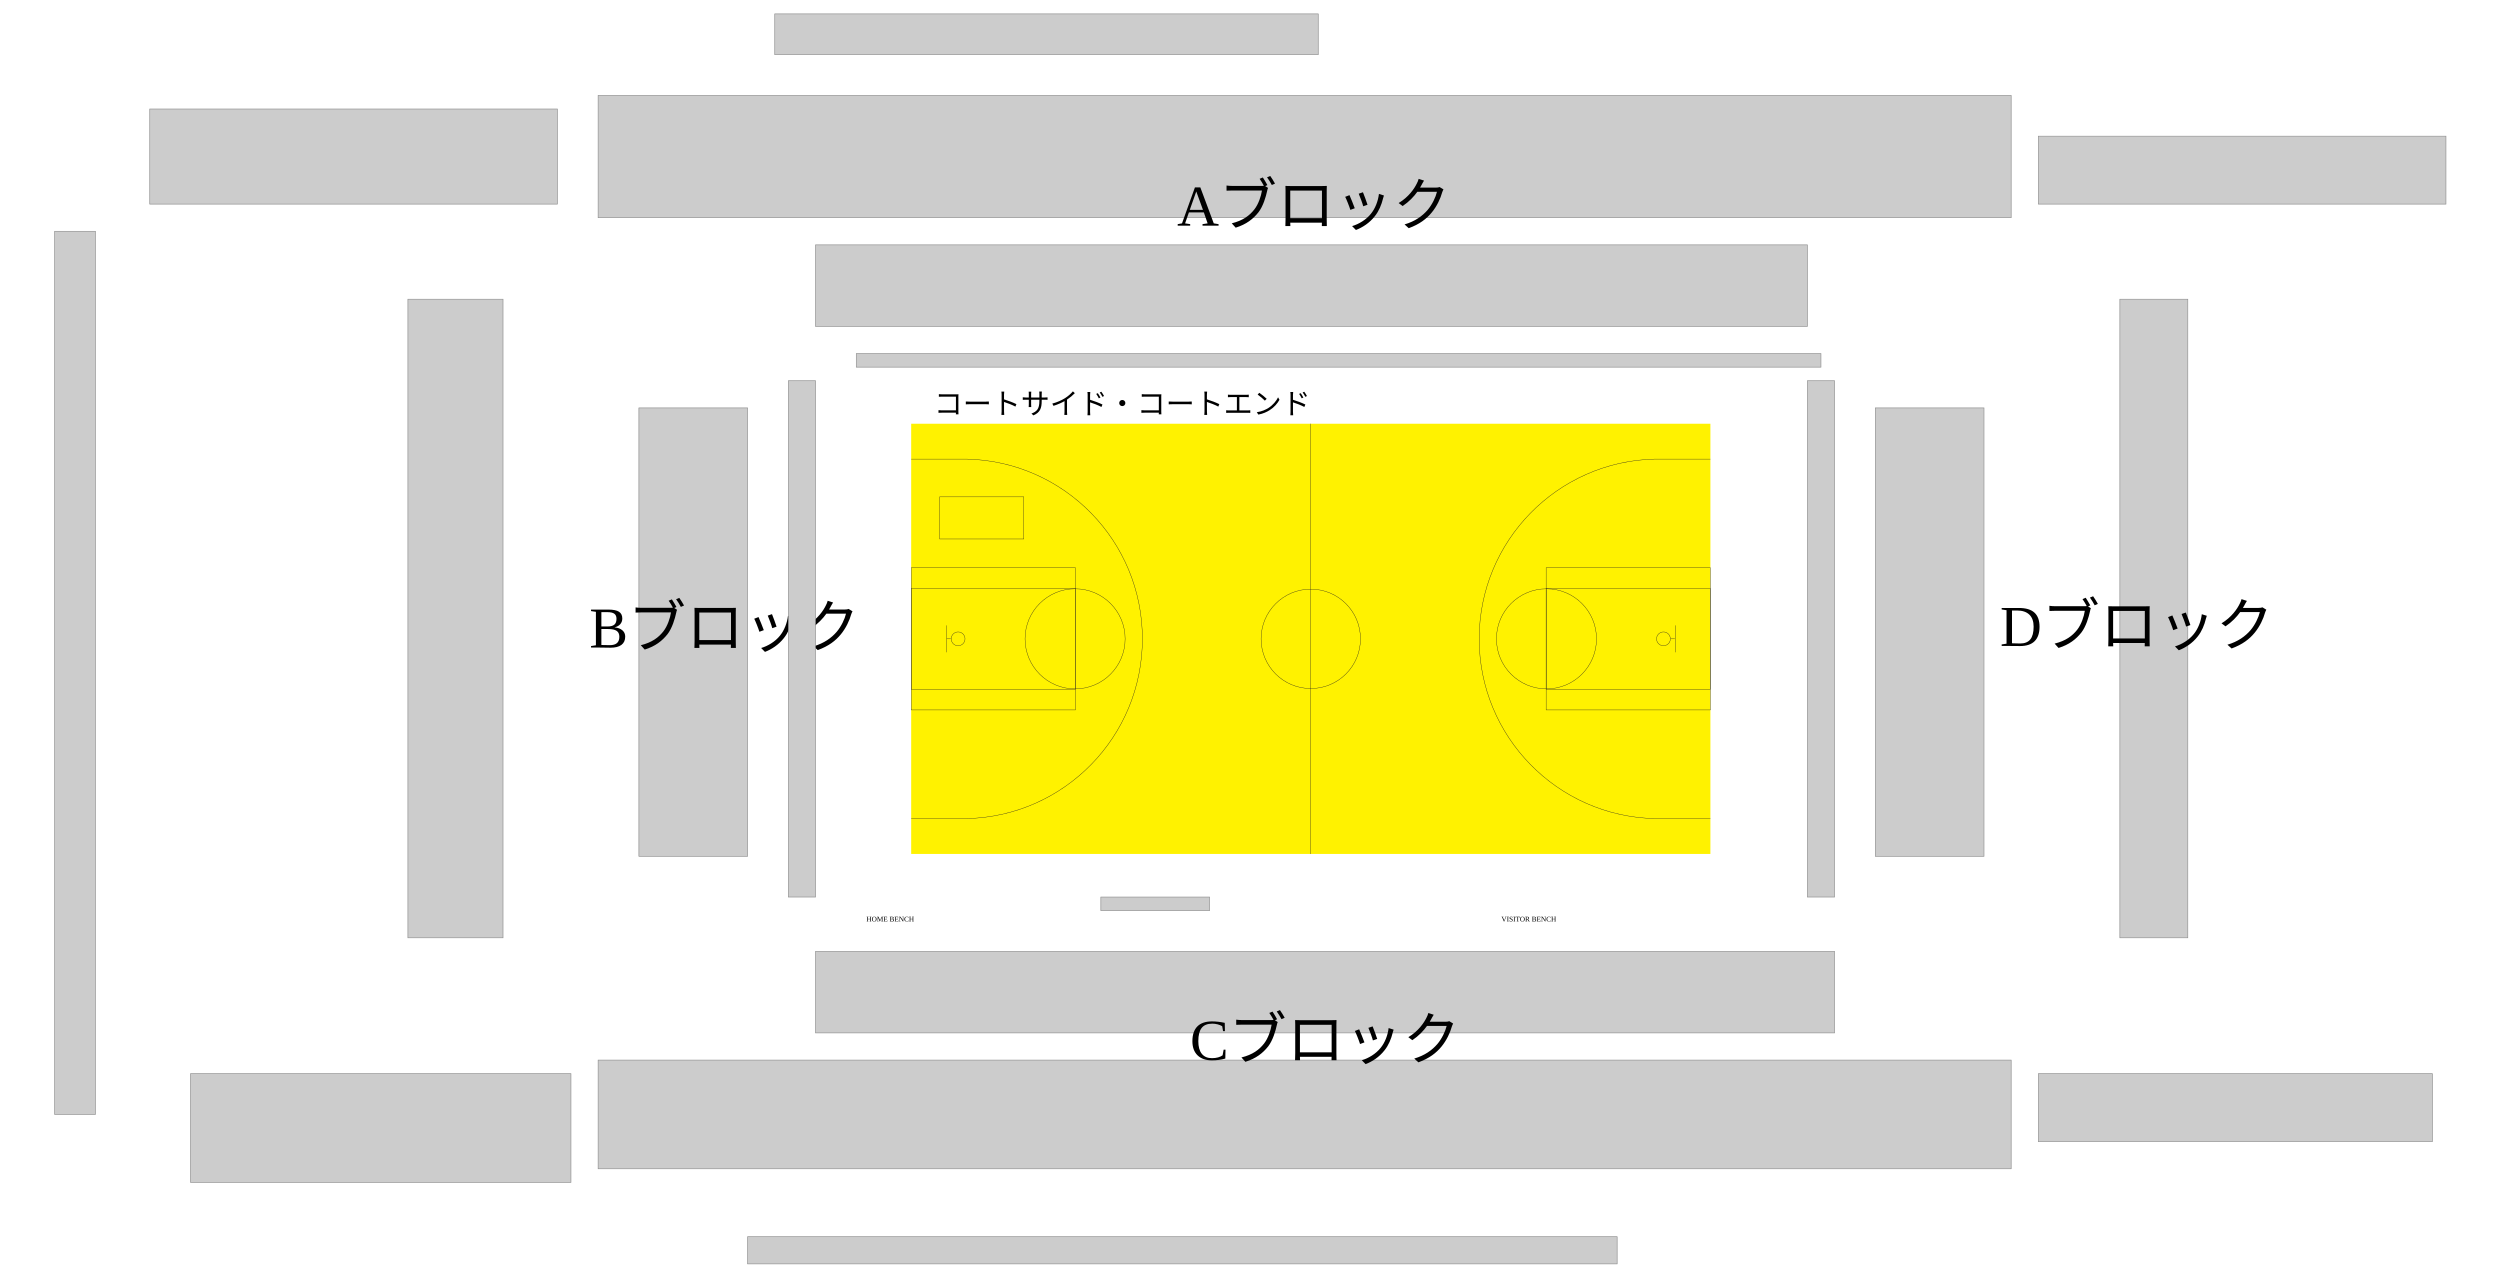
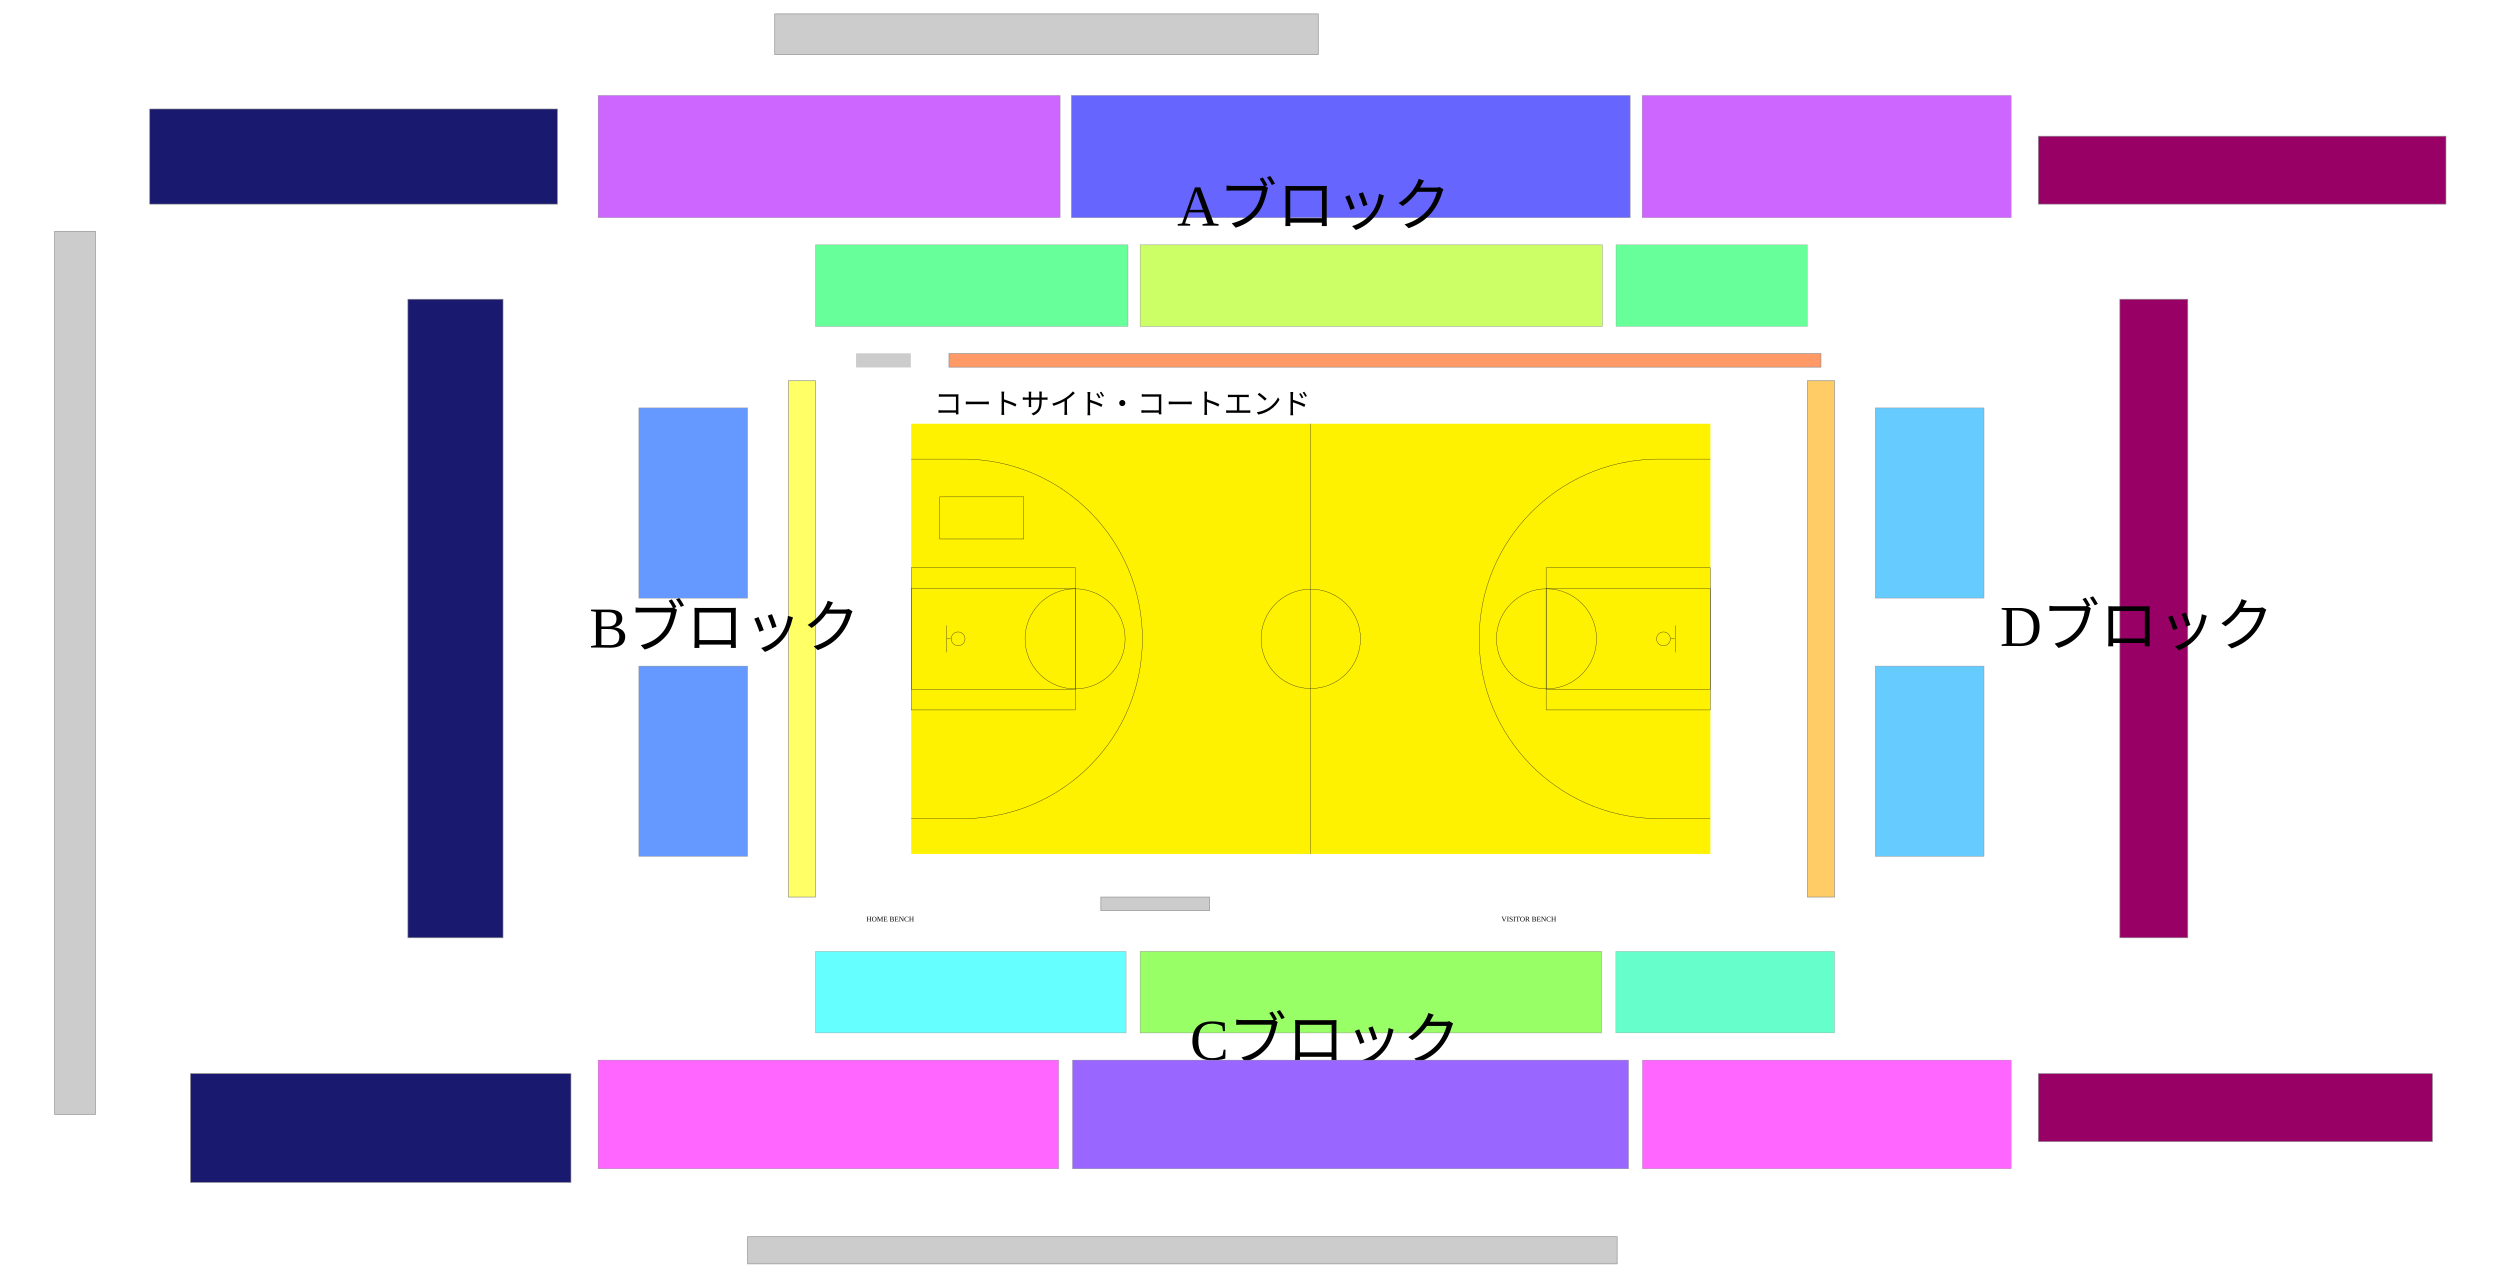
<svg xmlns="http://www.w3.org/2000/svg" version="1.1" width="4140" height="2115" viewBox="22 22 4140 2115" id="svg2">
  <defs id="defs23900">
-     <clipPath clipPathUnits="userSpaceOnUse" id="clipPath18442">
+     <clipPath id="clipPath18442">
      <path d="m 0,2001.26 2568.189,0 L 2568.189,0 0,0 0,2001.26 z" id="path18444" />
    </clipPath>
-     <clipPath clipPathUnits="userSpaceOnUse" id="clipPath18442-7">
+     <clipPath id="clipPath18442-7">
      <path d="m 0,2001.26 2568.189,0 L 2568.189,0 0,0 0,2001.26 z" id="path18444-1" />
    </clipPath>
  </defs>
-   <path d="m 2854.413,1436.13 -1323.492,0 0,-712.419 1323.492,0 0,712.419 z" style="fill:#fff200;fill-opacity:1;fill-rule:nonzero;stroke:none" id="path18412-9" />
-   <path id="path18436" style="fill:none;stroke:#231f20;stroke-width:0.571;stroke-linecap:butt;stroke-linejoin:miter;stroke-miterlimit:10;stroke-opacity:1;stroke-dasharray:none" d="m 2192.666,723.618 0,712.607" />
-   <path id="path18448-4" style="fill:none;stroke:#231f20;stroke-width:0.571;stroke-linecap:butt;stroke-linejoin:miter;stroke-miterlimit:10;stroke-opacity:1;stroke-dasharray:none" d="m 2274.953,1079.923 c 0,45.444 -36.841,82.29 -82.287,82.29 -45.447,0 -82.29,-36.845 -82.29,-82.29 0,-45.451 36.843,-82.292 82.29,-82.292 45.447,0 82.287,36.841 82.287,82.292 z" />
-   <path d="m 2582.4,1197.641 272.013,0 0,-235.444 -272.013,0 0,235.444 z" style="fill:none;stroke:#231f20;stroke-width:0.571;stroke-linecap:butt;stroke-linejoin:miter;stroke-miterlimit:10;stroke-opacity:1;stroke-dasharray:none" id="path18450-9" />
-   <path d="m 2582.4,1163.354 272.013,0 0,-166.869 -272.013,0 0,166.869 z" style="fill:none;stroke:#231f20;stroke-width:0.571;stroke-linecap:butt;stroke-linejoin:miter;stroke-miterlimit:10;stroke-opacity:1;stroke-dasharray:none" id="path18452-5" />
-   <path id="path18456-0" style="fill:none;stroke:#231f20;stroke-width:0.571;stroke-linecap:butt;stroke-linejoin:miter;stroke-miterlimit:10;stroke-opacity:1;stroke-dasharray:none" d="m 2500.111,1079.923 c 0,45.762 37.099,82.861 82.861,82.861 45.764,0 82.861,-37.099 82.861,-82.861 0,-45.767 -37.097,-82.866 -82.861,-82.866 -45.762,0 -82.861,37.099 -82.861,82.866 z" />
-   <g id="g18458-9" transform="matrix(2.28582,0,0,-2.28582,2765.266,1079.923)">
-     <path d="m 0,0 c 0,-2.762 2.238,-5 5,-5 2.762,0 5,2.238 5,5 C 10,2.762 7.762,5.002 5,5.002 2.238,5.002 0,2.762 0,0 z" style="fill:none;stroke:#231f20;stroke-width:0.25;stroke-linecap:butt;stroke-linejoin:miter;stroke-miterlimit:10;stroke-opacity:1;stroke-dasharray:none" id="path18460-3" />
-   </g>
-   <path id="path18464-0" style="fill:none;stroke:#231f20;stroke-width:0.571;stroke-linecap:butt;stroke-linejoin:miter;stroke-miterlimit:10;stroke-opacity:1;stroke-dasharray:none" d="m 2854.413,782.284 -92.576,0 c -161,3.943 -290.299,135.684 -290.299,297.639 0,161.946 129.3,293.687 290.299,297.634 l 92.576,0" />
-   <g id="g18466-7" transform="matrix(2.28582,0,0,-2.28582,2796.124,1057.632)">
-     <path d="M 0,0 0,-19.502" style="fill:none;stroke:#231f20;stroke-width:0.25;stroke-linecap:butt;stroke-linejoin:miter;stroke-miterlimit:10;stroke-opacity:1;stroke-dasharray:none" id="path18468-5" />
-   </g>
-   <g id="g18470-7" transform="matrix(2.28582,0,0,-2.28582,2795.553,1079.923)">
-     <path d="M 0,0 -3,0" style="fill:none;stroke:#231f20;stroke-width:0.25;stroke-linecap:butt;stroke-linejoin:miter;stroke-miterlimit:10;stroke-opacity:1;stroke-dasharray:none" id="path18472-5" />
-   </g>
-   <path d="m 1717.446,914.538 -139.435,0 0,-69.718 139.435,0 0,69.718 z" style="fill:none;stroke:#231f20;stroke-width:0.571;stroke-linecap:butt;stroke-linejoin:miter;stroke-miterlimit:10;stroke-opacity:1;stroke-dasharray:none" id="path18474-0" />
-   <path d="m 1802.933,1197.641 -272.013,0 0,-235.444 272.013,0 0,235.444 z" style="fill:none;stroke:#231f20;stroke-width:0.571;stroke-linecap:butt;stroke-linejoin:miter;stroke-miterlimit:10;stroke-opacity:1;stroke-dasharray:none" id="path18476-6" />
-   <path d="m 1802.933,1163.354 -272.013,0 0,-166.869 272.013,0 0,166.869 z" style="fill:none;stroke:#231f20;stroke-width:0.571;stroke-linecap:butt;stroke-linejoin:miter;stroke-miterlimit:10;stroke-opacity:1;stroke-dasharray:none" id="path18478-4" />
-   <path id="path18482-8" style="fill:none;stroke:#231f20;stroke-width:0.571;stroke-linecap:butt;stroke-linejoin:miter;stroke-miterlimit:10;stroke-opacity:1;stroke-dasharray:none" d="m 1885.223,1079.923 c 0,45.762 -37.097,82.861 -82.861,82.861 -45.764,0 -82.861,-37.099 -82.861,-82.861 0,-45.767 37.097,-82.866 82.861,-82.866 45.764,0 82.861,37.099 82.861,82.866 z" />
-   <g id="g18484-4" transform="matrix(2.28582,0,0,-2.28582,1620.068,1079.923)">
-     <path d="m 0,0 c 0,-2.762 -2.238,-5 -5,-5 -2.761,0 -5,2.238 -5,5 0,2.764 2.239,5.002 5,5.002 2.762,0 5,-2.238 5,-5.002 z" style="fill:none;stroke:#231f20;stroke-width:0.25;stroke-linecap:butt;stroke-linejoin:miter;stroke-miterlimit:10;stroke-opacity:1;stroke-dasharray:none" id="path18486-0" />
-   </g>
-   <path id="path18490-6" style="fill:none;stroke:#231f20;stroke-width:0.571;stroke-linecap:butt;stroke-linejoin:miter;stroke-miterlimit:10;stroke-opacity:1;stroke-dasharray:none" d="m 1530.92,782.284 92.576,0 c 161,3.943 290.299,135.684 290.299,297.639 0,161.946 -129.3,293.687 -290.299,297.634 l -92.576,0" />
-   <g id="g18492-2" transform="matrix(2.28582,0,0,-2.28582,1589.209,1057.632)">
-     <path d="M 0,0 0,-19.502" style="fill:none;stroke:#231f20;stroke-width:0.25;stroke-linecap:butt;stroke-linejoin:miter;stroke-miterlimit:10;stroke-opacity:1;stroke-dasharray:none" id="path18494-4" />
-   </g>
-   <g id="g18496-7" transform="matrix(2.28582,0,0,-2.28582,1589.78,1079.923)">
-     <path d="M 0,0 3,0" style="fill:none;stroke:#231f20;stroke-width:0.25;stroke-linecap:butt;stroke-linejoin:miter;stroke-miterlimit:10;stroke-opacity:1;stroke-dasharray:none" id="path18498-4" />
-   </g>
-   <rect style="fill:#cccccc;stroke:#888888" id="rect12200" y="405" x="112.5" height="1462.5" width="67.5" />
-   <text x="1496.25" y="1548" id="text23766" style="text-anchor:middle;fill:#000000">HOME BENCH</text>
-   <text x="2553.75" y="1548" id="text23768" style="text-anchor:middle;fill:#000000">VISITOR BENCH</text>
-   <g id="g33579">
-     <rect width="1642.5" height="135" x="1372.5" y="427.5" id="rect1151" style="fill:#cccccc;stroke:#888888" />
-     <rect width="2340" height="202.5" x="1012.5" y="180" id="rect3378" style="fill:#cccccc;stroke:#888888" />
-     <rect width="900" height="67.5" x="1305" y="45" id="rect7220" style="fill:#cccccc;stroke:#888888" />
-     <text id="text33503" y="395.667" x="1971.333" style="font-size:96px;line-height:1000%;fill:#000000;stroke:none" xml:space="preserve">Aブロック</text>
-   </g>
-   <g id="g33612">
-     <rect width="1687.5" height="135" x="1372.5" y="1597.5" id="rect13092" style="fill:#cccccc;stroke:#888888" />
-     <rect width="2340" height="180" x="1012.5" y="1777.5" id="rect15379" style="fill:#cccccc;stroke:#888888" />
-     <rect width="1440" height="45" x="1260" y="2070" id="rect19241" style="fill:#cccccc;stroke:#888888" />
-     <text xml:space="preserve" style="font-size:96px;line-height:1000%;fill:#000000;stroke:none" x="1992.667" y="1777" id="text33511">Cブロック</text>
-   </g>
-   <g id="g33619">
-     <rect width="180" height="742.5" x="1080" y="697.5" id="rect7792" style="fill:#cccccc;stroke:#888888" />
-     <rect width="675" height="157.5" x="270" y="202.5" id="rect8999" style="fill:#cccccc;stroke:#888888" />
-     <g id="b11">
-       <rect style="fill:#cccccc;stroke:#888888" id="rect9961" y="517.5" x="697.5" height="1057.5" width="157.5" />
+   <g id="layer4" style="display:inline">
+     <path d="m 2854.413,1436.13 -1323.492,0 0,-712.419 1323.492,0 0,712.419 z" id="path18412-9" style="fill:#fff200;fill-opacity:1;fill-rule:nonzero;stroke:none" />
+     <path d="m 2192.666,723.618 0,712.607" id="path18436" style="fill:none;stroke:#231f20;stroke-width:0.571;stroke-linecap:butt;stroke-linejoin:miter;stroke-miterlimit:10;stroke-opacity:1;stroke-dasharray:none" />
+     <path d="m 2274.953,1079.923 c 0,45.444 -36.841,82.29 -82.287,82.29 -45.447,0 -82.29,-36.845 -82.29,-82.29 0,-45.451 36.843,-82.292 82.29,-82.292 45.447,0 82.287,36.841 82.287,82.292 z" id="path18448-4" style="fill:none;stroke:#231f20;stroke-width:0.571;stroke-linecap:butt;stroke-linejoin:miter;stroke-miterlimit:10;stroke-opacity:1;stroke-dasharray:none" />
+     <path d="m 2582.4,1197.641 272.013,0 0,-235.444 -272.013,0 0,235.444 z" id="path18450-9" style="fill:none;stroke:#231f20;stroke-width:0.571;stroke-linecap:butt;stroke-linejoin:miter;stroke-miterlimit:10;stroke-opacity:1;stroke-dasharray:none" />
+     <path d="m 2582.4,1163.354 272.013,0 0,-166.869 -272.013,0 0,166.869 z" id="path18452-5" style="fill:none;stroke:#231f20;stroke-width:0.571;stroke-linecap:butt;stroke-linejoin:miter;stroke-miterlimit:10;stroke-opacity:1;stroke-dasharray:none" />
+     <path d="m 2500.111,1079.923 c 0,45.762 37.099,82.861 82.861,82.861 45.764,0 82.861,-37.099 82.861,-82.861 0,-45.767 -37.097,-82.866 -82.861,-82.866 -45.762,0 -82.861,37.099 -82.861,82.866 z" id="path18456-0" style="fill:none;stroke:#231f20;stroke-width:0.571;stroke-linecap:butt;stroke-linejoin:miter;stroke-miterlimit:10;stroke-opacity:1;stroke-dasharray:none" />
+     <g transform="matrix(2.28582,0,0,-2.28582,2765.266,1079.923)" id="g18458-9">
+       <path d="m 0,0 c 0,-2.762 2.238,-5 5,-5 2.762,0 5,2.238 5,5 C 10,2.762 7.762,5.002 5,5.002 2.238,5.002 0,2.762 0,0 z" id="path18460-3" style="fill:none;stroke:#231f20;stroke-width:0.25;stroke-linecap:butt;stroke-linejoin:miter;stroke-miterlimit:10;stroke-opacity:1;stroke-dasharray:none" />
    </g>
-     <rect width="630" height="180" x="337.5" y="1800" id="rect11488" style="fill:#cccccc;stroke:#888888" />
-     <text id="text33515" y="1094.333" x="998" style="font-size:96px;fill:#000000;stroke:none;" xml:space="preserve">Bブロック</text>
-   </g>
-   <g id="g33630">
-     <rect width="180" height="742.5" x="3127.5" y="697.5" id="rect19833" style="fill:#cccccc;stroke:#888888" />
-     <rect width="675" height="112.5" x="3397.5" y="247.5" id="rect21040" style="fill:#cccccc;stroke:#888888" />
-     <rect width="112.5" height="1057.5" x="3532.5" y="517.5" id="rect21727" style="fill:#cccccc;stroke:#888888" />
-     <rect width="652.5" height="112.5" x="3397.5" y="1800" id="rect22879" style="fill:#cccccc;stroke:#888888" />
-     <text xml:space="preserve" style="font-size:96px;fill:#000000;stroke:none;" x="3334" y="1091.667" id="text33519">Dブロック</text>
-   </g>
-   <g id="g33589">
-     <rect width="180" height="22.5" x="1845" y="1507.5" id="rect13" style="fill:#cccccc;stroke:#888888" />
-     <rect width="1597.5" height="22.5" x="1440" y="607.5" id="rect65" style="fill:#cccccc;stroke:#888888" />
-     <rect width="45" height="855" x="1327.5" y="652.5" id="rect417" style="fill:#cccccc;stroke:#888888" />
-     <rect width="45" height="855" x="3015" y="652.5" id="rect784" style="fill:#cccccc;stroke:#888888" />
-     <text id="text33523" y="707.667" x="1568.5" style="font-size:48px;fill:#000000;stroke:none;" xml:space="preserve">コートサイド・コートエンド</text>
+     <path d="m 2854.413,782.284 -92.576,0 c -161,3.943 -290.299,135.684 -290.299,297.639 0,161.946 129.3,293.687 290.299,297.634 l 92.576,0" id="path18464-0" style="fill:none;stroke:#231f20;stroke-width:0.571;stroke-linecap:butt;stroke-linejoin:miter;stroke-miterlimit:10;stroke-opacity:1;stroke-dasharray:none" />
+     <g transform="matrix(2.28582,0,0,-2.28582,2796.124,1057.632)" id="g18466-7">
+       <path d="M 0,0 0,-19.502" id="path18468-5" style="fill:none;stroke:#231f20;stroke-width:0.25;stroke-linecap:butt;stroke-linejoin:miter;stroke-miterlimit:10;stroke-opacity:1;stroke-dasharray:none" />
+     </g>
+     <g transform="matrix(2.28582,0,0,-2.28582,2795.553,1079.923)" id="g18470-7">
+       <path d="M 0,0 -3,0" id="path18472-5" style="fill:none;stroke:#231f20;stroke-width:0.25;stroke-linecap:butt;stroke-linejoin:miter;stroke-miterlimit:10;stroke-opacity:1;stroke-dasharray:none" />
+     </g>
+     <path d="m 1717.446,914.538 -139.435,0 0,-69.718 139.435,0 0,69.718 z" id="path18474-0" style="fill:none;stroke:#231f20;stroke-width:0.571;stroke-linecap:butt;stroke-linejoin:miter;stroke-miterlimit:10;stroke-opacity:1;stroke-dasharray:none" />
+     <path d="m 1802.933,1197.641 -272.013,0 0,-235.444 272.013,0 0,235.444 z" id="path18476-6" style="fill:none;stroke:#231f20;stroke-width:0.571;stroke-linecap:butt;stroke-linejoin:miter;stroke-miterlimit:10;stroke-opacity:1;stroke-dasharray:none" />
+     <path d="m 1802.933,1163.354 -272.013,0 0,-166.869 272.013,0 0,166.869 z" id="path18478-4" style="fill:none;stroke:#231f20;stroke-width:0.571;stroke-linecap:butt;stroke-linejoin:miter;stroke-miterlimit:10;stroke-opacity:1;stroke-dasharray:none" />
+     <path d="m 1885.223,1079.923 c 0,45.762 -37.097,82.861 -82.861,82.861 -45.764,0 -82.861,-37.099 -82.861,-82.861 0,-45.767 37.097,-82.866 82.861,-82.866 45.764,0 82.861,37.099 82.861,82.866 z" id="path18482-8" style="fill:none;stroke:#231f20;stroke-width:0.571;stroke-linecap:butt;stroke-linejoin:miter;stroke-miterlimit:10;stroke-opacity:1;stroke-dasharray:none" />
+     <g transform="matrix(2.28582,0,0,-2.28582,1620.068,1079.923)" id="g18484-4">
+       <path d="m 0,0 c 0,-2.762 -2.238,-5 -5,-5 -2.761,0 -5,2.238 -5,5 0,2.764 2.239,5.002 5,5.002 2.762,0 5,-2.238 5,-5.002 z" id="path18486-0" style="fill:none;stroke:#231f20;stroke-width:0.25;stroke-linecap:butt;stroke-linejoin:miter;stroke-miterlimit:10;stroke-opacity:1;stroke-dasharray:none" />
+     </g>
+     <path d="m 1530.92,782.284 92.576,0 c 161,3.943 290.299,135.684 290.299,297.639 0,161.946 -129.3,293.687 -290.299,297.634 l -92.576,0" id="path18490-6" style="fill:none;stroke:#231f20;stroke-width:0.571;stroke-linecap:butt;stroke-linejoin:miter;stroke-miterlimit:10;stroke-opacity:1;stroke-dasharray:none" />
+     <g transform="matrix(2.28582,0,0,-2.28582,1589.209,1057.632)" id="g18492-2">
+       <path d="M 0,0 0,-19.502" id="path18494-4" style="fill:none;stroke:#231f20;stroke-width:0.25;stroke-linecap:butt;stroke-linejoin:miter;stroke-miterlimit:10;stroke-opacity:1;stroke-dasharray:none" />
+     </g>
+     <g transform="matrix(2.28582,0,0,-2.28582,1589.78,1079.923)" id="g18496-7">
+       <path d="M 0,0 3,0" id="path18498-4" style="fill:none;stroke:#231f20;stroke-width:0.25;stroke-linecap:butt;stroke-linejoin:miter;stroke-miterlimit:10;stroke-opacity:1;stroke-dasharray:none" />
+     </g>
+     <rect width="67.5" height="1462.5" x="112.5" y="405" id="rect12200" style="fill:#cccccc;stroke:#888888" />
+     <text x="1496.25" y="1548" id="text23766" style="text-anchor:middle;fill:#000000">HOME BENCH</text>
+     <text x="2553.75" y="1548" id="text23768" style="text-anchor:middle;fill:#000000">VISITOR BENCH</text>
+     <g id="g33579">
+       <rect width="316.878" height="135" x="2698.122" y="427.5" id="rect1151" style="fill:#66ff99;fill-opacity:1;stroke:#888888;stroke-width:0.439" />
+       <rect width="611.11" height="202.5" x="2741.39" y="180" id="rect3378" style="fill:#cc66ff;fill-opacity:1;stroke:#888888;stroke-width:0.511" />
+       <rect width="900" height="67.5" x="1305" y="45" id="rect7220" style="fill:#cccccc;stroke:#888888" />
+       <rect width="765.043" height="202.5" x="1012.5" y="180" id="rect6310" style="fill:#cc66ff;fill-opacity:1;stroke:#888888;stroke-width:0.572" />
+       <rect width="925.313" height="202.5" x="1796.216" y="180" id="rect6312" style="fill:#6666ff;fill-opacity:1;stroke:#888888;stroke-width:0.629" />
+       <text x="1971.333" y="395.667" id="text33503" xml:space="preserve" style="font-size:96px;line-height:1000%;fill:#000000;stroke:none">Aブロック</text>
+       <rect width="517.476" height="135" x="1372.5" y="427.5" id="rect60014" style="fill:#66ff99;fill-opacity:1;stroke:#888888;stroke-width:0.561" />
+       <rect width="765.455" height="135" x="1910.069" y="427.5" id="rect60016" style="fill:#ccff66;fill-opacity:1;stroke:#888888;stroke-width:0.683" />
+     </g>
+     <g id="g33612">
+       <rect width="764.181" height="135" x="1910.049" y="1597.5" id="rect13092" style="fill:#99ff66;fill-opacity:1;stroke:#888888;stroke-width:0.673" />
+       <rect width="610.691" height="180" x="2741.809" y="1777.5" id="rect15379" style="fill:#ff66ff;fill-opacity:1;stroke:#888888;stroke-width:0.511" />
+       <rect width="1440" height="45" x="1260" y="2070" id="rect19241" style="fill:#cccccc;stroke:#888888" />
+       <text x="1992.667" y="1777" id="text33511" xml:space="preserve" style="font-size:96px;line-height:1000%;fill:#000000;stroke:none">Cブロック</text>
+       <rect width="514.252" height="135" x="1372.5" y="1597.5" id="rect60020" style="fill:#66ffff;fill-opacity:1;stroke:#888888;stroke-width:0.552" />
+       <rect width="362.088" height="135" x="2697.913" y="1597.5" id="rect60022" style="fill:#66ffcc;fill-opacity:1;stroke:#888888;stroke-width:0.463" />
+       <rect width="762.615" height="180" x="1012.5" y="1777.5" id="rect60024" style="fill:#ff66ff;fill-opacity:1;stroke:#888888;stroke-width:0.571" />
+       <rect width="920.713" height="180" x="1798.148" y="1777.5" id="rect60026" style="fill:#9966ff;fill-opacity:1;stroke:#888888;stroke-width:0.627" />
+     </g>
+     <g id="g33630">
+       <rect width="180" height="314.941" x="3127.5" y="1125.059" id="rect19833" style="fill:#66ccff;fill-opacity:1;stroke:#888888;stroke-width:0.651" />
+       <rect width="675" height="112.5" x="3397.5" y="247.5" id="rect21040" style="fill:#990066;fill-opacity:1;stroke:#888888" />
+       <rect width="112.5" height="1057.5" x="3532.5" y="517.5" id="rect21727" style="fill:#990066;fill-opacity:1;stroke:#888888" />
+       <rect width="652.5" height="112.5" x="3397.5" y="1800" id="rect22879" style="fill:#990066;fill-opacity:1;stroke:#888888" />
+       <text x="3334" y="1091.667" id="text33519" xml:space="preserve" style="font-size:96px;line-height:1000%;fill:#000000;stroke:none">Dブロック</text>
+       <rect width="180" height="314.932" x="3127.5" y="697.5" id="rect60030" style="fill:#66ccff;fill-opacity:1;stroke:#888888;stroke-width:0.651" />
+     </g>
+     <g id="g33589">
+       <rect width="180" height="22.5" x="1845" y="1507.5" id="rect13" style="fill:#cccccc;stroke:#888888" />
+       <rect width="1444" height="22.5" x="1593.5" y="607.5" id="rect65" style="fill:#ff9966;fill-opacity:1;stroke:#888888;stroke-width:0.951" />
+       <rect width="45" height="855" x="1327.5" y="652.5" id="rect417" style="fill:#ffff66;fill-opacity:1;stroke:#888888" />
+       <rect width="45" height="855" x="3015" y="652.5" id="rect784" style="fill:#ffcc66;fill-opacity:1;stroke:#888888" />
+       <text x="1568.5" y="707.667" id="text33523" xml:space="preserve" style="font-size:48px;line-height:1000%;fill:#000000;stroke:none">コートサイド・コートエンド</text>
+       <rect width="89.863" height="22.5" x="1440" y="607.5" id="rect60028" style="fill:#cccccc;stroke:#888888;stroke-width:0.237" />
+     </g>
+     <g id="g33619">
+       <rect width="180" height="314.941" x="1080" y="1125.059" id="rect7792" style="fill:#6699ff;fill-opacity:1;stroke:#888888;stroke-width:0.651" />
+       <rect width="675" height="157.5" x="270" y="202.5" id="rect8999" style="fill:#191970;fill-opacity:1;stroke:#888888" />
+       <g id="b11">
+         <rect width="157.5" height="1057.5" x="697.5" y="517.5" id="rect9961" style="fill:#191970;fill-opacity:1;stroke:#888888" />
+       </g>
+       <rect width="630" height="180" x="337.5" y="1800" id="rect11488" style="fill:#191970;fill-opacity:1;stroke:#888888" />
+       <text x="998" y="1094.333" id="text33515" xml:space="preserve" style="font-size:96px;line-height:1000%;fill:#000000;stroke:none">Bブロック</text>
+       <rect width="180" height="315" x="1080" y="697.5" id="rect60018" style="fill:#6699ff;fill-opacity:1;stroke:#888888;stroke-width:0.651" />
+     </g>
  </g>
</svg>
